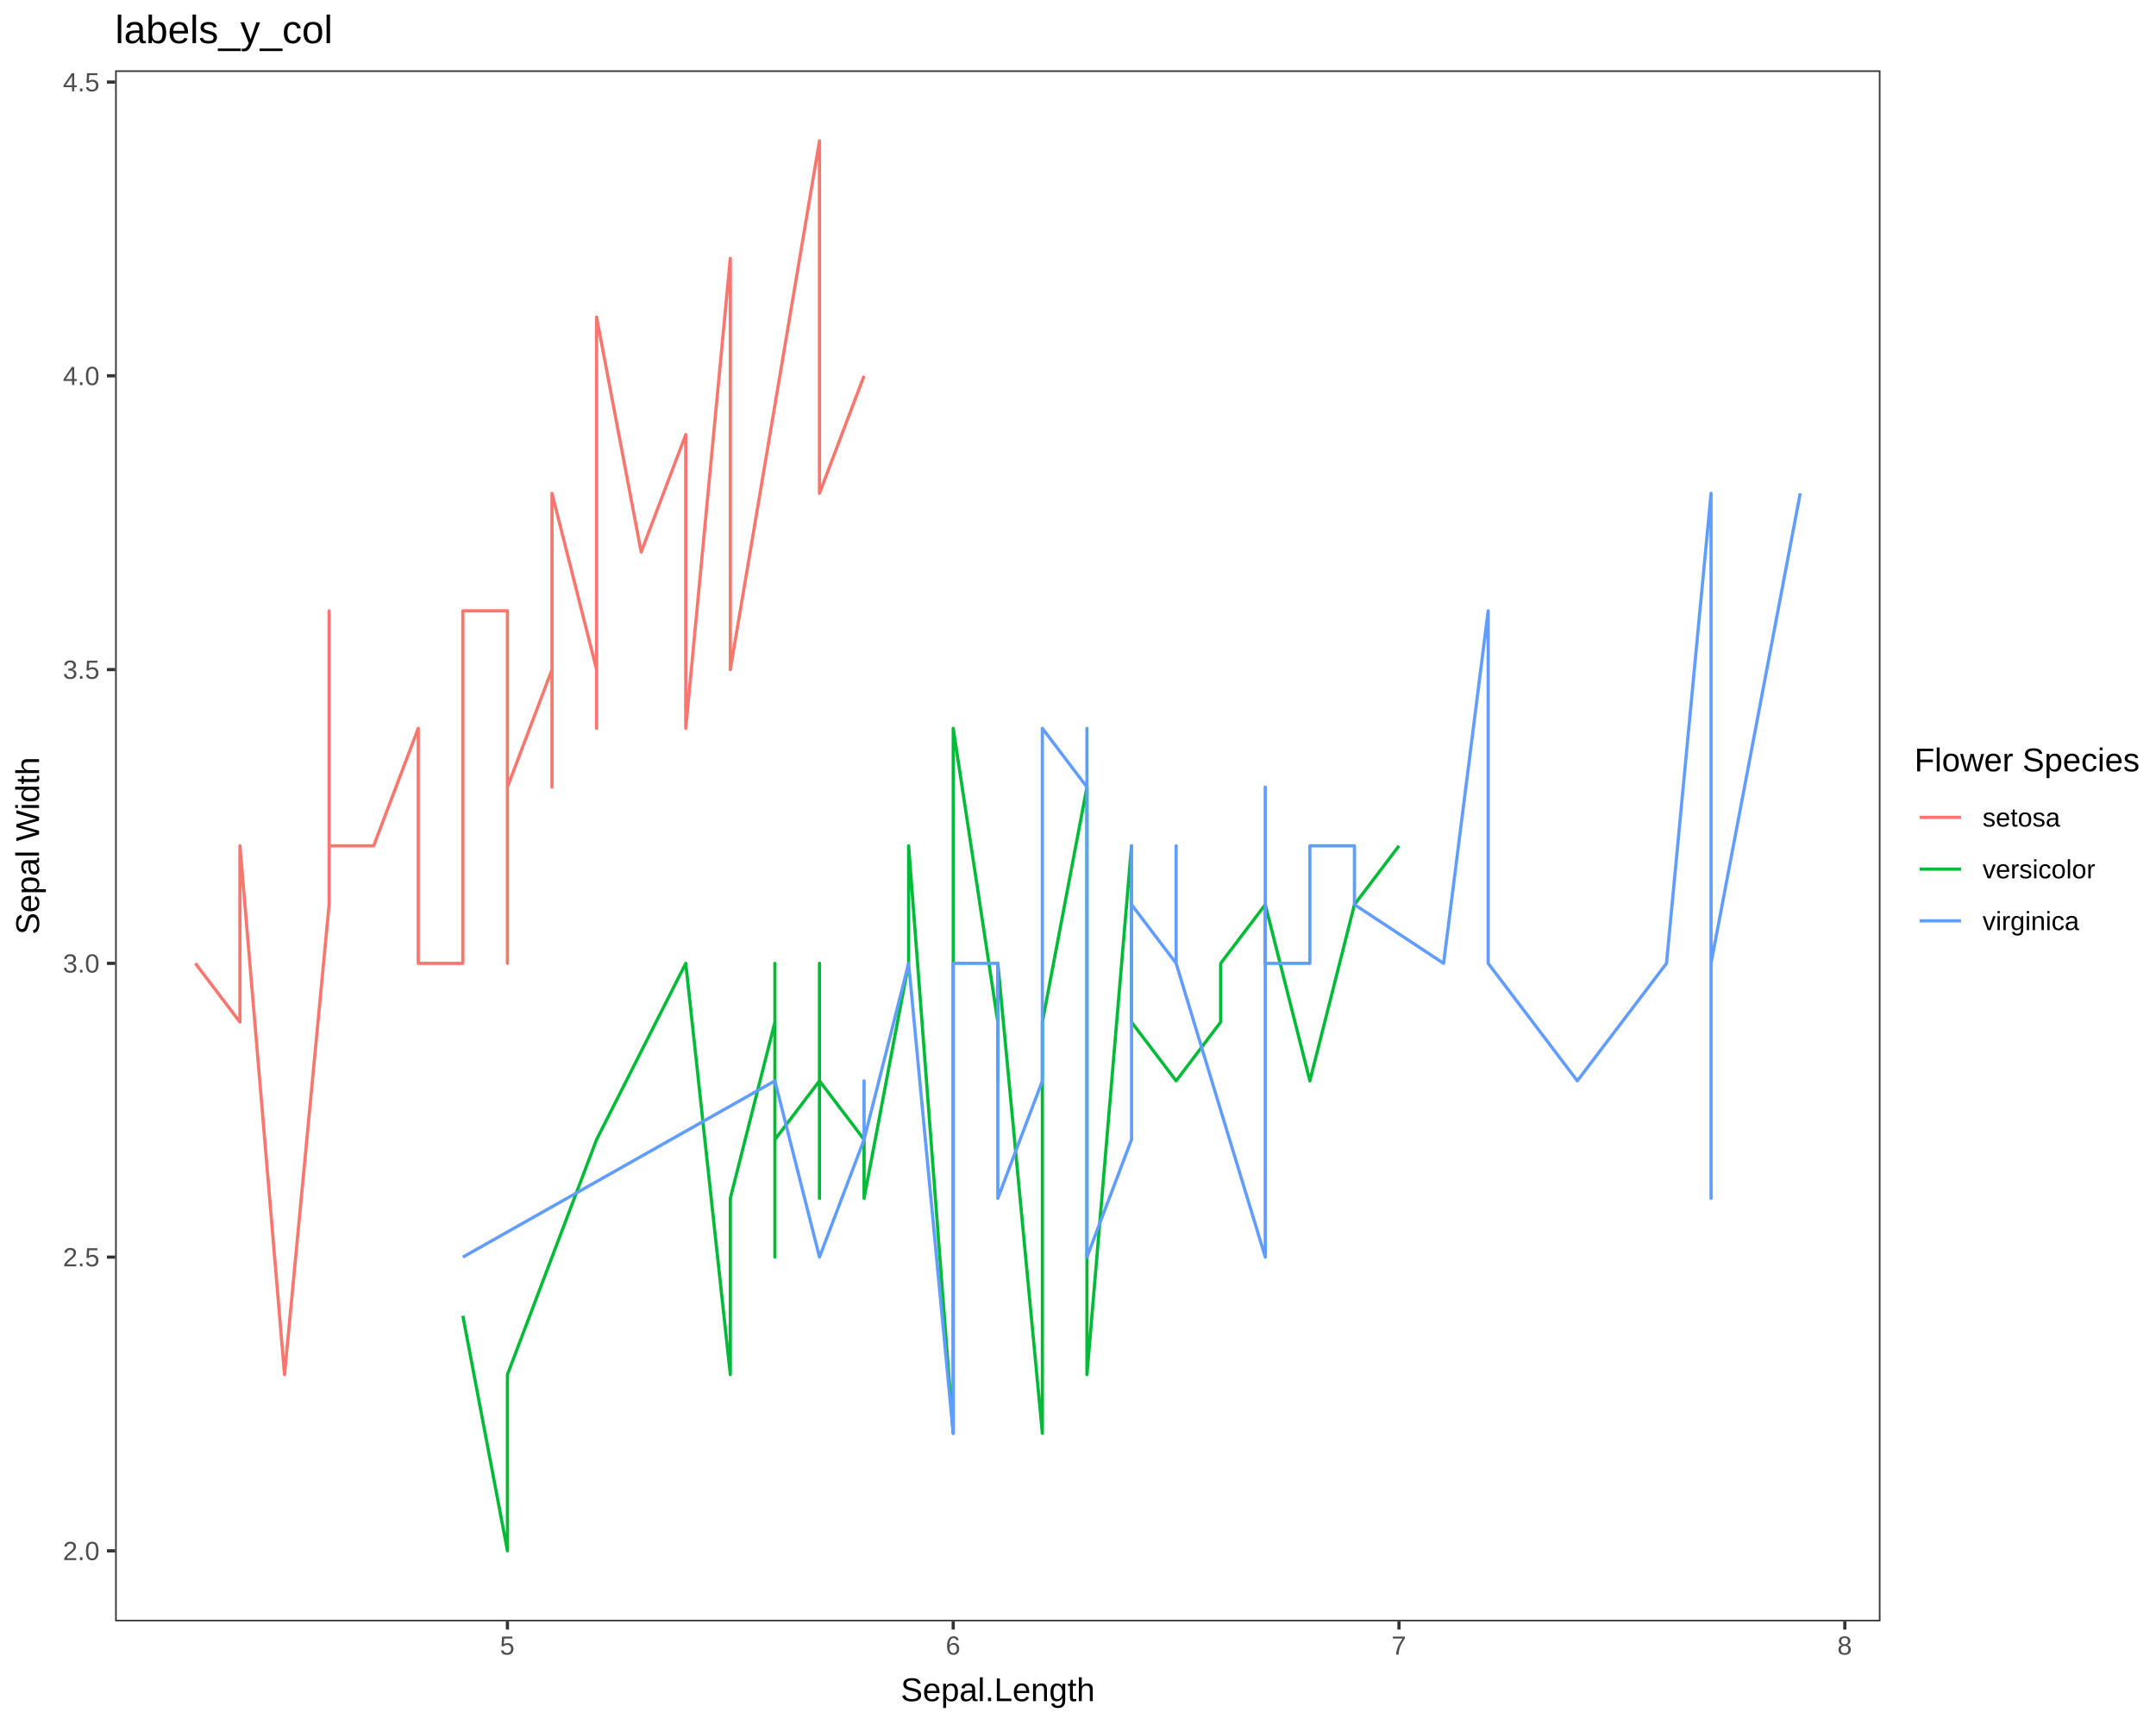
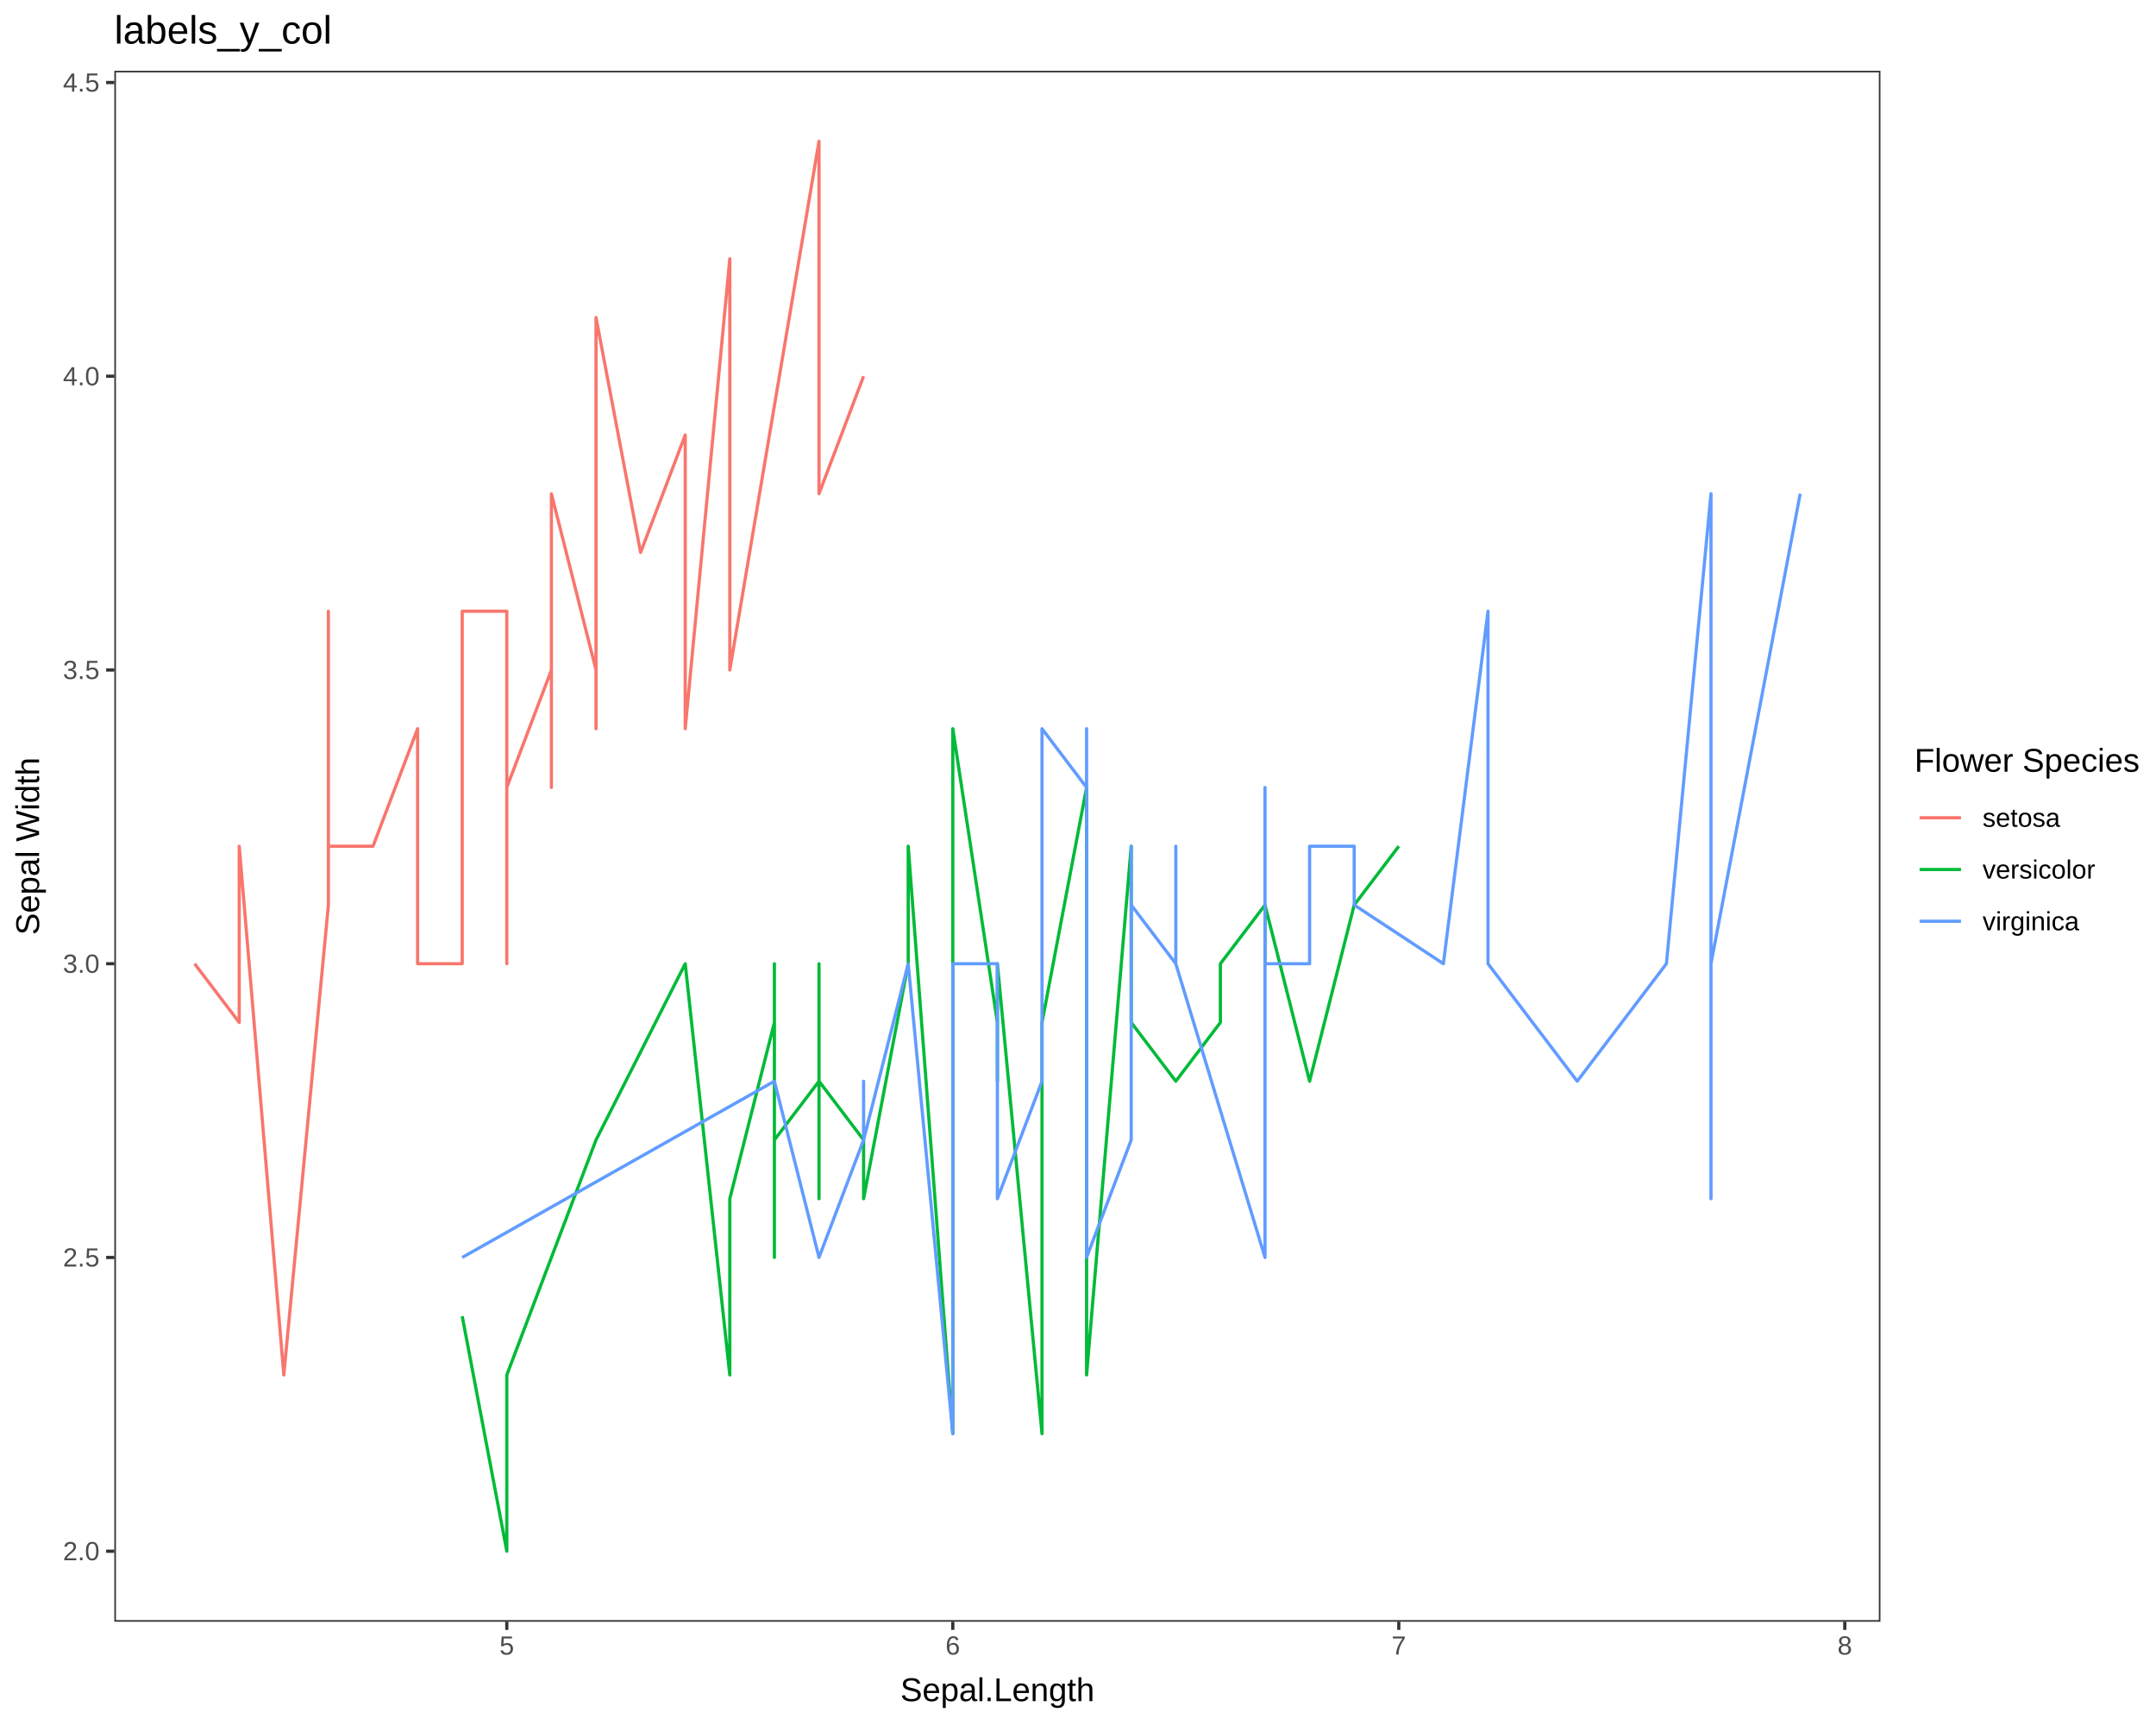
<svg xmlns="http://www.w3.org/2000/svg" viewBox="0 0 720.00 576.00">
  <defs>
    <style type="text/css">
-     line, polyline, path, rect, circle {
+     line, polyline, polygon, path, rect, circle {
      fill: none;
      stroke: #000000;
      stroke-linecap: round;
      stroke-linejoin: round;
      stroke-miterlimit: 10.00;
    }
  </style>
  </defs>
  <rect width="100%" height="100%" style="stroke: none; fill: #FFFFFF;" />
  <rect x="0.00" y="0.00" width="720.00" height="576.00" style="stroke-width: 1.07; stroke: #FFFFFF; fill: #FFFFFF;" />
  <defs>
-     <clipPath id="cpMzguNDQ4NXw2MjcuOTg3fDU0MS4zOTF8MjMuNDc2Nw==">
-       <rect x="38.45" y="23.48" width="589.54" height="517.91" />
+     <clipPath id="cpMzguMTh8NjI3Ljk5fDU0MS41MXwyMy42Mw==">
+       <rect x="38.18" y="23.63" width="589.80" height="517.88" />
    </clipPath>
  </defs>
-   <rect x="38.45" y="23.48" width="589.54" height="517.91" style="stroke-width: 1.07; stroke: none; fill: #FFFFFF;" clip-path="url(#cpMzguNDQ4NXw2MjcuOTg3fDU0MS4zOTF8MjMuNDc2Nw==)" />
-   <polyline points="65.25,321.67 80.13,341.29 80.13,321.67 80.13,282.43 95.02,459.00 109.91,302.05 109.91,243.20 109.91,203.96 109.91,282.43 124.80,282.43 124.80,282.43 139.68,243.20 139.68,321.67 139.68,243.20 139.68,302.05 139.68,321.67 154.57,321.67 154.57,302.05 154.57,302.05 154.57,203.96 169.46,203.96 169.46,243.20 169.46,321.67 169.46,243.20 169.46,282.43 169.46,223.58 169.46,223.58 169.46,262.82 184.34,223.58 184.34,223.58 184.34,164.73 184.34,184.34 184.34,262.82 184.34,243.20 184.34,164.73 184.34,164.73 199.23,223.58 199.23,243.20 199.23,105.87 214.12,184.34 229.01,145.11 229.01,184.34 229.01,145.11 229.01,243.20 229.01,243.20 243.89,86.25 243.89,223.58 273.67,47.02 273.67,164.73 288.56,125.49 " style="stroke-width: 1.07; stroke: #F8766D; stroke-linecap: butt;" clip-path="url(#cpMzguNDQ4NXw2MjcuOTg3fDU0MS4zOTF8MjMuNDc2Nw==)" />
-   <polyline points="154.57,439.38 169.46,517.85 169.46,459.00 184.34,419.76 199.23,380.52 229.01,321.67 243.89,459.00 243.89,439.38 243.89,439.38 243.89,419.76 243.89,400.14 258.78,341.29 258.78,321.67 258.78,419.76 258.78,321.67 258.78,380.52 273.67,360.91 273.67,400.14 273.67,321.67 273.67,341.29 273.67,360.91 288.56,380.52 288.56,380.52 288.56,400.14 303.44,321.67 303.44,282.43 318.33,478.61 318.33,341.29 318.33,380.52 318.33,243.20 333.22,341.29 333.22,360.91 333.22,360.91 333.22,321.67 348.10,478.61 348.10,341.29 362.99,262.82 362.99,419.76 362.99,459.00 377.88,282.43 377.88,341.29 392.77,360.91 407.65,341.29 407.65,321.67 422.54,302.05 422.54,321.67 422.54,302.05 437.43,360.91 452.32,302.05 467.20,282.43 " style="stroke-width: 1.07; stroke: #00BA38; stroke-linecap: butt;" clip-path="url(#cpMzguNDQ4NXw2MjcuOTg3fDU0MS4zOTF8MjMuNDc2Nw==)" />
-   <polyline points="154.57,419.76 258.78,360.91 273.67,419.76 288.56,380.52 288.56,360.91 288.56,380.52 303.44,321.67 318.33,478.61 318.33,321.67 333.22,321.67 333.22,400.14 348.10,360.91 348.10,243.20 362.99,262.82 362.99,341.29 362.99,380.52 362.99,360.91 362.99,243.20 362.99,419.76 377.88,380.52 377.88,282.43 377.88,360.91 377.88,360.91 377.88,302.05 392.77,321.67 392.77,282.43 392.77,321.67 392.77,321.67 422.54,419.76 422.54,262.82 422.54,302.05 422.54,262.82 422.54,321.67 437.43,321.67 437.43,282.43 452.32,282.43 452.32,302.05 452.32,302.05 482.09,321.67 496.98,203.96 496.98,282.43 496.98,321.67 511.87,341.29 526.75,360.91 556.53,321.67 571.41,164.73 571.41,400.14 571.41,360.91 571.41,321.67 601.19,164.73 " style="stroke-width: 1.07; stroke: #619CFF; stroke-linecap: butt;" clip-path="url(#cpMzguNDQ4NXw2MjcuOTg3fDU0MS4zOTF8MjMuNDc2Nw==)" />
-   <rect x="38.45" y="23.48" width="589.54" height="517.91" style="stroke-width: 1.07; stroke: #333333;" clip-path="url(#cpMzguNDQ4NXw2MjcuOTg3fDU0MS4zOTF8MjMuNDc2Nw==)" />
+   <rect x="38.18" y="23.63" width="589.80" height="517.88" style="stroke-width: 1.07; stroke: none; fill: #FFFFFF;" clip-path="url(#cpMzguMTh8NjI3Ljk5fDU0MS41MXwyMy42Mw==)" />
+   <polyline points="64.99,321.80 79.89,341.42 79.89,321.80 79.89,282.57 94.78,459.12 109.67,302.18 109.67,243.33 109.67,204.10 109.67,282.57 124.57,282.57 124.57,282.57 139.46,243.33 139.46,321.80 139.46,243.33 139.46,302.18 139.46,321.80 154.36,321.80 154.36,302.18 154.36,302.18 154.36,204.10 169.25,204.10 169.25,243.33 169.25,321.80 169.25,243.33 169.25,282.57 169.25,223.72 169.25,223.72 169.25,262.95 184.14,223.72 184.14,223.72 184.14,164.87 184.14,184.48 184.14,262.95 184.14,243.33 184.14,164.87 184.14,164.87 199.04,223.72 199.04,243.33 199.04,106.02 213.93,184.48 228.83,145.25 228.83,184.48 228.83,145.25 228.83,243.33 228.83,243.33 243.72,86.40 243.72,223.72 273.51,47.17 273.51,164.87 288.40,125.63 " style="stroke-width: 1.07; stroke: #F8766D; stroke-linecap: butt;" clip-path="url(#cpMzguMTh8NjI3Ljk5fDU0MS41MXwyMy42Mw==)" />
+   <polyline points="154.36,439.50 169.25,517.97 169.25,459.12 184.14,419.88 199.04,380.65 228.83,321.80 243.72,459.12 243.72,439.50 243.72,439.50 243.72,419.88 243.72,400.27 258.61,341.42 258.61,321.80 258.61,419.88 258.61,321.80 258.61,380.65 273.51,361.03 273.51,400.27 273.51,321.80 273.51,341.42 273.51,361.03 288.40,380.65 288.40,380.65 288.40,400.27 303.30,321.80 303.30,282.57 318.19,478.73 318.19,341.42 318.19,380.65 318.19,243.33 333.08,341.42 333.08,361.03 333.08,361.03 333.08,321.80 347.98,478.73 347.98,341.42 362.87,262.95 362.87,419.88 362.87,459.12 377.77,282.57 377.77,341.42 392.66,361.03 407.55,341.42 407.55,321.80 422.45,302.18 422.45,321.80 422.45,302.18 437.34,361.03 452.24,302.18 467.13,282.57 " style="stroke-width: 1.07; stroke: #00BA38; stroke-linecap: butt;" clip-path="url(#cpMzguMTh8NjI3Ljk5fDU0MS41MXwyMy42Mw==)" />
+   <polyline points="154.36,419.88 258.61,361.03 273.51,419.88 288.40,380.65 288.40,361.03 288.40,380.65 303.30,321.80 318.19,478.73 318.19,321.80 333.08,321.80 333.08,400.27 347.98,361.03 347.98,243.33 362.87,262.95 362.87,341.42 362.87,380.65 362.87,361.03 362.87,243.33 362.87,419.88 377.77,380.65 377.77,282.57 377.77,361.03 377.77,361.03 377.77,302.18 392.66,321.80 392.66,282.57 392.66,321.80 392.66,321.80 422.45,419.88 422.45,262.95 422.45,302.18 422.45,262.95 422.45,321.80 437.34,321.80 437.34,282.57 452.24,282.57 452.24,302.18 452.24,302.18 482.02,321.80 496.92,204.10 496.92,282.57 496.92,321.80 511.81,341.42 526.71,361.03 556.50,321.80 571.39,164.87 571.39,400.27 571.39,361.03 571.39,321.80 601.18,164.87 " style="stroke-width: 1.07; stroke: #619CFF; stroke-linecap: butt;" clip-path="url(#cpMzguMTh8NjI3Ljk5fDU0MS41MXwyMy42Mw==)" />
+   <rect x="38.18" y="23.63" width="589.80" height="517.88" style="stroke-width: 1.07; stroke: #333333;" clip-path="url(#cpMzguMTh8NjI3Ljk5fDU0MS41MXwyMy42Mw==)" />
  <defs>
-     <clipPath id="cpMHw3MjB8NTc2fDA=">
+     <clipPath id="cpMC4wMHw3MjAuMDB8NTc2LjAwfDAuMDA=">
      <rect x="0.00" y="0.00" width="720.00" height="576.00" />
    </clipPath>
  </defs>
-   <g clip-path="url(#cpMHw3MjB8NTc2fDA=)">
-     <text x="21.01" y="520.94" style="font-size: 8.80px; fill: #4D4D4D; font-family: Liberation Sans;" textLength="12.51px" lengthAdjust="spacingAndGlyphs">2.0</text>
+   <g clip-path="url(#cpMC4wMHw3MjAuMDB8NTc2LjAwfDAuMDA=)">
+     <text x="21.02" y="520.99" style="font-size: 8.80px; fill: #4D4D4D; font-family: Liberation Sans;" textLength="12.23px" lengthAdjust="spacingAndGlyphs">2.0</text>
  </g>
-   <g clip-path="url(#cpMHw3MjB8NTc2fDA=)">
-     <text x="21.01" y="422.85" style="font-size: 8.80px; fill: #4D4D4D; font-family: Liberation Sans;" textLength="12.51px" lengthAdjust="spacingAndGlyphs">2.5</text>
+   <g clip-path="url(#cpMC4wMHw3MjAuMDB8NTc2LjAwfDAuMDA=)">
+     <text x="21.02" y="422.91" style="font-size: 8.80px; fill: #4D4D4D; font-family: Liberation Sans;" textLength="12.23px" lengthAdjust="spacingAndGlyphs">2.5</text>
  </g>
-   <g clip-path="url(#cpMHw3MjB8NTc2fDA=)">
-     <text x="21.01" y="324.76" style="font-size: 8.80px; fill: #4D4D4D; font-family: Liberation Sans;" textLength="12.51px" lengthAdjust="spacingAndGlyphs">3.0</text>
+   <g clip-path="url(#cpMC4wMHw3MjAuMDB8NTc2LjAwfDAuMDA=)">
+     <text x="21.02" y="324.83" style="font-size: 8.80px; fill: #4D4D4D; font-family: Liberation Sans;" textLength="12.23px" lengthAdjust="spacingAndGlyphs">3.0</text>
  </g>
-   <g clip-path="url(#cpMHw3MjB8NTc2fDA=)">
-     <text x="21.01" y="226.67" style="font-size: 8.80px; fill: #4D4D4D; font-family: Liberation Sans;" textLength="12.51px" lengthAdjust="spacingAndGlyphs">3.5</text>
+   <g clip-path="url(#cpMC4wMHw3MjAuMDB8NTc2LjAwfDAuMDA=)">
+     <text x="21.02" y="226.74" style="font-size: 8.80px; fill: #4D4D4D; font-family: Liberation Sans;" textLength="12.23px" lengthAdjust="spacingAndGlyphs">3.5</text>
  </g>
-   <g clip-path="url(#cpMHw3MjB8NTc2fDA=)">
-     <text x="21.01" y="128.58" style="font-size: 8.80px; fill: #4D4D4D; font-family: Liberation Sans;" textLength="12.51px" lengthAdjust="spacingAndGlyphs">4.0</text>
+   <g clip-path="url(#cpMC4wMHw3MjAuMDB8NTc2LjAwfDAuMDA=)">
+     <text x="21.02" y="128.66" style="font-size: 8.80px; fill: #4D4D4D; font-family: Liberation Sans;" textLength="12.23px" lengthAdjust="spacingAndGlyphs">4.0</text>
  </g>
-   <g clip-path="url(#cpMHw3MjB8NTc2fDA=)">
-     <text x="21.01" y="30.49" style="font-size: 8.80px; fill: #4D4D4D; font-family: Liberation Sans;" textLength="12.51px" lengthAdjust="spacingAndGlyphs">4.5</text>
+   <g clip-path="url(#cpMC4wMHw3MjAuMDB8NTc2LjAwfDAuMDA=)">
+     <text x="21.02" y="30.58" style="font-size: 8.80px; fill: #4D4D4D; font-family: Liberation Sans;" textLength="12.23px" lengthAdjust="spacingAndGlyphs">4.5</text>
  </g>
-   <polyline points="35.71,517.85 38.45,517.85 " style="stroke-width: 1.07; stroke: #333333; stroke-linecap: butt;" clip-path="url(#cpMHw3MjB8NTc2fDA=)" />
-   <polyline points="35.71,419.76 38.45,419.76 " style="stroke-width: 1.07; stroke: #333333; stroke-linecap: butt;" clip-path="url(#cpMHw3MjB8NTc2fDA=)" />
-   <polyline points="35.71,321.67 38.45,321.67 " style="stroke-width: 1.07; stroke: #333333; stroke-linecap: butt;" clip-path="url(#cpMHw3MjB8NTc2fDA=)" />
-   <polyline points="35.71,223.58 38.45,223.58 " style="stroke-width: 1.07; stroke: #333333; stroke-linecap: butt;" clip-path="url(#cpMHw3MjB8NTc2fDA=)" />
-   <polyline points="35.71,125.49 38.45,125.49 " style="stroke-width: 1.07; stroke: #333333; stroke-linecap: butt;" clip-path="url(#cpMHw3MjB8NTc2fDA=)" />
-   <polyline points="35.71,27.40 38.45,27.40 " style="stroke-width: 1.07; stroke: #333333; stroke-linecap: butt;" clip-path="url(#cpMHw3MjB8NTc2fDA=)" />
-   <polyline points="169.46,544.13 169.46,541.39 " style="stroke-width: 1.07; stroke: #333333; stroke-linecap: butt;" clip-path="url(#cpMHw3MjB8NTc2fDA=)" />
-   <polyline points="318.33,544.13 318.33,541.39 " style="stroke-width: 1.07; stroke: #333333; stroke-linecap: butt;" clip-path="url(#cpMHw3MjB8NTc2fDA=)" />
-   <polyline points="467.20,544.13 467.20,541.39 " style="stroke-width: 1.07; stroke: #333333; stroke-linecap: butt;" clip-path="url(#cpMHw3MjB8NTc2fDA=)" />
-   <polyline points="616.08,544.13 616.08,541.39 " style="stroke-width: 1.07; stroke: #333333; stroke-linecap: butt;" clip-path="url(#cpMHw3MjB8NTc2fDA=)" />
-   <g clip-path="url(#cpMHw3MjB8NTc2fDA=)">
-     <text x="166.95" y="552.51" style="font-size: 8.80px; fill: #4D4D4D; font-family: Liberation Sans;" textLength="5.01px" lengthAdjust="spacingAndGlyphs">5</text>
+   <polyline points="35.44,517.97 38.18,517.97 " style="stroke-width: 1.07; stroke: #333333; stroke-linecap: butt;" clip-path="url(#cpMC4wMHw3MjAuMDB8NTc2LjAwfDAuMDA=)" />
+   <polyline points="35.44,419.88 38.18,419.88 " style="stroke-width: 1.07; stroke: #333333; stroke-linecap: butt;" clip-path="url(#cpMC4wMHw3MjAuMDB8NTc2LjAwfDAuMDA=)" />
+   <polyline points="35.44,321.80 38.18,321.80 " style="stroke-width: 1.07; stroke: #333333; stroke-linecap: butt;" clip-path="url(#cpMC4wMHw3MjAuMDB8NTc2LjAwfDAuMDA=)" />
+   <polyline points="35.44,223.72 38.18,223.72 " style="stroke-width: 1.07; stroke: #333333; stroke-linecap: butt;" clip-path="url(#cpMC4wMHw3MjAuMDB8NTc2LjAwfDAuMDA=)" />
+   <polyline points="35.44,125.63 38.18,125.63 " style="stroke-width: 1.07; stroke: #333333; stroke-linecap: butt;" clip-path="url(#cpMC4wMHw3MjAuMDB8NTc2LjAwfDAuMDA=)" />
+   <polyline points="35.44,27.55 38.18,27.55 " style="stroke-width: 1.07; stroke: #333333; stroke-linecap: butt;" clip-path="url(#cpMC4wMHw3MjAuMDB8NTc2LjAwfDAuMDA=)" />
+   <polyline points="169.25,544.25 169.25,541.51 " style="stroke-width: 1.07; stroke: #333333; stroke-linecap: butt;" clip-path="url(#cpMC4wMHw3MjAuMDB8NTc2LjAwfDAuMDA=)" />
+   <polyline points="318.19,544.25 318.19,541.51 " style="stroke-width: 1.07; stroke: #333333; stroke-linecap: butt;" clip-path="url(#cpMC4wMHw3MjAuMDB8NTc2LjAwfDAuMDA=)" />
+   <polyline points="467.13,544.25 467.13,541.51 " style="stroke-width: 1.07; stroke: #333333; stroke-linecap: butt;" clip-path="url(#cpMC4wMHw3MjAuMDB8NTc2LjAwfDAuMDA=)" />
+   <polyline points="616.07,544.25 616.07,541.51 " style="stroke-width: 1.07; stroke: #333333; stroke-linecap: butt;" clip-path="url(#cpMC4wMHw3MjAuMDB8NTc2LjAwfDAuMDA=)" />
+   <g clip-path="url(#cpMC4wMHw3MjAuMDB8NTc2LjAwfDAuMDA=)">
+     <text x="166.80" y="552.49" style="font-size: 8.80px; fill: #4D4D4D; font-family: Liberation Sans;" textLength="4.89px" lengthAdjust="spacingAndGlyphs">5</text>
  </g>
-   <g clip-path="url(#cpMHw3MjB8NTc2fDA=)">
-     <text x="315.83" y="552.51" style="font-size: 8.80px; fill: #4D4D4D; font-family: Liberation Sans;" textLength="5.01px" lengthAdjust="spacingAndGlyphs">6</text>
+   <g clip-path="url(#cpMC4wMHw3MjAuMDB8NTc2LjAwfDAuMDA=)">
+     <text x="315.74" y="552.49" style="font-size: 8.80px; fill: #4D4D4D; font-family: Liberation Sans;" textLength="4.89px" lengthAdjust="spacingAndGlyphs">6</text>
  </g>
-   <g clip-path="url(#cpMHw3MjB8NTc2fDA=)">
-     <text x="464.70" y="552.51" style="font-size: 8.80px; fill: #4D4D4D; font-family: Liberation Sans;" textLength="5.01px" lengthAdjust="spacingAndGlyphs">7</text>
+   <g clip-path="url(#cpMC4wMHw3MjAuMDB8NTc2LjAwfDAuMDA=)">
+     <text x="464.68" y="552.49" style="font-size: 8.80px; fill: #4D4D4D; font-family: Liberation Sans;" textLength="4.89px" lengthAdjust="spacingAndGlyphs">7</text>
  </g>
-   <g clip-path="url(#cpMHw3MjB8NTc2fDA=)">
-     <text x="613.57" y="552.51" style="font-size: 8.80px; fill: #4D4D4D; font-family: Liberation Sans;" textLength="5.01px" lengthAdjust="spacingAndGlyphs">8</text>
+   <g clip-path="url(#cpMC4wMHw3MjAuMDB8NTc2LjAwfDAuMDA=)">
+     <text x="613.62" y="552.49" style="font-size: 8.80px; fill: #4D4D4D; font-family: Liberation Sans;" textLength="4.89px" lengthAdjust="spacingAndGlyphs">8</text>
  </g>
-   <g clip-path="url(#cpMHw3MjB8NTc2fDA=)">
-     <text x="300.80" y="568.04" style="font-size: 11.00px; font-family: Liberation Sans;" textLength="64.83px" lengthAdjust="spacingAndGlyphs">Sepal.Length</text>
+   <g clip-path="url(#cpMC4wMHw3MjAuMDB8NTc2LjAwfDAuMDA=)">
+     <text x="300.67" y="568.03" style="font-size: 11.00px; font-family: Liberation Sans;" textLength="64.83px" lengthAdjust="spacingAndGlyphs">Sepal.Length</text>
  </g>
-   <g clip-path="url(#cpMHw3MjB8NTc2fDA=)">
-     <text transform="translate(13.04,312.09) rotate(-90)" style="font-size: 11.00px; font-family: Liberation Sans;" textLength="59.31px" lengthAdjust="spacingAndGlyphs">Sepal Width</text>
+   <g clip-path="url(#cpMC4wMHw3MjAuMDB8NTc2LjAwfDAuMDA=)">
+     <text transform="translate(13.05,312.22) rotate(-90)" style="font-size: 11.00px; font-family: Liberation Sans;" textLength="59.31px" lengthAdjust="spacingAndGlyphs">Sepal Width</text>
  </g>
-   <rect x="639.33" y="248.75" width="75.20" height="67.37" style="stroke-width: 1.07; stroke: none; fill: #FFFFFF;" clip-path="url(#cpMHw3MjB8NTc2fDA=)" />
-   <g clip-path="url(#cpMHw3MjB8NTc2fDA=)">
-     <text x="639.33" y="257.56" style="font-size: 11.00px; font-family: Liberation Sans;" textLength="75.20px" lengthAdjust="spacingAndGlyphs">Flower Species</text>
+   <rect x="639.33" y="248.88" width="75.20" height="67.38" style="stroke-width: 1.07; stroke: none; fill: #FFFFFF;" clip-path="url(#cpMC4wMHw3MjAuMDB8NTc2LjAwfDAuMDA=)" />
+   <g clip-path="url(#cpMC4wMHw3MjAuMDB8NTc2LjAwfDAuMDA=)">
+     <text x="639.33" y="257.69" style="font-size: 11.00px; font-family: Liberation Sans;" textLength="75.20px" lengthAdjust="spacingAndGlyphs">Flower Species</text>
  </g>
-   <rect x="639.33" y="264.28" width="17.28" height="17.28" style="stroke-width: 1.07; stroke: none; fill: #FFFFFF;" clip-path="url(#cpMHw3MjB8NTc2fDA=)" />
-   <line x1="641.05" y1="272.92" x2="654.88" y2="272.92" style="stroke-width: 1.07; stroke: #F8766D; stroke-linecap: butt;" clip-path="url(#cpMHw3MjB8NTc2fDA=)" />
-   <rect x="639.33" y="281.56" width="17.28" height="17.28" style="stroke-width: 1.07; stroke: none; fill: #FFFFFF;" clip-path="url(#cpMHw3MjB8NTc2fDA=)" />
-   <line x1="641.05" y1="290.20" x2="654.88" y2="290.20" style="stroke-width: 1.07; stroke: #00BA38; stroke-linecap: butt;" clip-path="url(#cpMHw3MjB8NTc2fDA=)" />
-   <rect x="639.33" y="298.84" width="17.28" height="17.28" style="stroke-width: 1.07; stroke: none; fill: #FFFFFF;" clip-path="url(#cpMHw3MjB8NTc2fDA=)" />
-   <line x1="641.05" y1="307.48" x2="654.88" y2="307.48" style="stroke-width: 1.07; stroke: #619CFF; stroke-linecap: butt;" clip-path="url(#cpMHw3MjB8NTc2fDA=)" />
-   <g clip-path="url(#cpMHw3MjB8NTc2fDA=)">
-     <text x="662.08" y="276.01" style="font-size: 8.80px; font-family: Liberation Sans;" textLength="26.52px" lengthAdjust="spacingAndGlyphs">setosa</text>
+   <rect x="639.33" y="264.42" width="17.28" height="17.28" style="stroke-width: 1.07; stroke: none; fill: #FFFFFF;" clip-path="url(#cpMC4wMHw3MjAuMDB8NTc2LjAwfDAuMDA=)" />
+   <line x1="641.05" y1="273.06" x2="654.88" y2="273.06" style="stroke-width: 1.07; stroke: #F8766D; stroke-linecap: butt;" clip-path="url(#cpMC4wMHw3MjAuMDB8NTc2LjAwfDAuMDA=)" />
+   <rect x="639.33" y="281.70" width="17.28" height="17.28" style="stroke-width: 1.07; stroke: none; fill: #FFFFFF;" clip-path="url(#cpMC4wMHw3MjAuMDB8NTc2LjAwfDAuMDA=)" />
+   <line x1="641.05" y1="290.34" x2="654.88" y2="290.34" style="stroke-width: 1.07; stroke: #00BA38; stroke-linecap: butt;" clip-path="url(#cpMC4wMHw3MjAuMDB8NTc2LjAwfDAuMDA=)" />
+   <rect x="639.33" y="298.98" width="17.28" height="17.28" style="stroke-width: 1.07; stroke: none; fill: #FFFFFF;" clip-path="url(#cpMC4wMHw3MjAuMDB8NTc2LjAwfDAuMDA=)" />
+   <line x1="641.05" y1="307.62" x2="654.88" y2="307.62" style="stroke-width: 1.07; stroke: #619CFF; stroke-linecap: butt;" clip-path="url(#cpMC4wMHw3MjAuMDB8NTc2LjAwfDAuMDA=)" />
+   <g clip-path="url(#cpMC4wMHw3MjAuMDB8NTc2LjAwfDAuMDA=)">
+     <text x="662.08" y="276.08" style="font-size: 8.80px; font-family: Liberation Sans;" textLength="25.93px" lengthAdjust="spacingAndGlyphs">setosa</text>
  </g>
-   <g clip-path="url(#cpMHw3MjB8NTc2fDA=)">
-     <text x="662.08" y="293.29" style="font-size: 8.80px; font-family: Liberation Sans;" textLength="38.51px" lengthAdjust="spacingAndGlyphs">versicolor</text>
+   <g clip-path="url(#cpMC4wMHw3MjAuMDB8NTc2LjAwfDAuMDA=)">
+     <text x="662.08" y="293.36" style="font-size: 8.80px; font-family: Liberation Sans;" textLength="37.65px" lengthAdjust="spacingAndGlyphs">versicolor</text>
  </g>
-   <g clip-path="url(#cpMHw3MjB8NTc2fDA=)">
-     <text x="662.08" y="310.57" style="font-size: 8.80px; font-family: Liberation Sans;" textLength="33.01px" lengthAdjust="spacingAndGlyphs">virginica</text>
+   <g clip-path="url(#cpMC4wMHw3MjAuMDB8NTc2LjAwfDAuMDA=)">
+     <text x="662.08" y="310.64" style="font-size: 8.80px; font-family: Liberation Sans;" textLength="32.28px" lengthAdjust="spacingAndGlyphs">virginica</text>
  </g>
-   <g clip-path="url(#cpMHw3MjB8NTc2fDA=)">
-     <text x="38.45" y="14.42" style="font-size: 13.20px; font-family: Liberation Sans;" textLength="71.54px" lengthAdjust="spacingAndGlyphs">labels_y_col</text>
+   <g clip-path="url(#cpMC4wMHw3MjAuMDB8NTc2LjAwfDAuMDA=)">
+     <text x="38.18" y="14.56" style="font-size: 13.20px; font-family: Liberation Sans;" textLength="72.65px" lengthAdjust="spacingAndGlyphs">labels_y_col</text>
  </g>
</svg>
